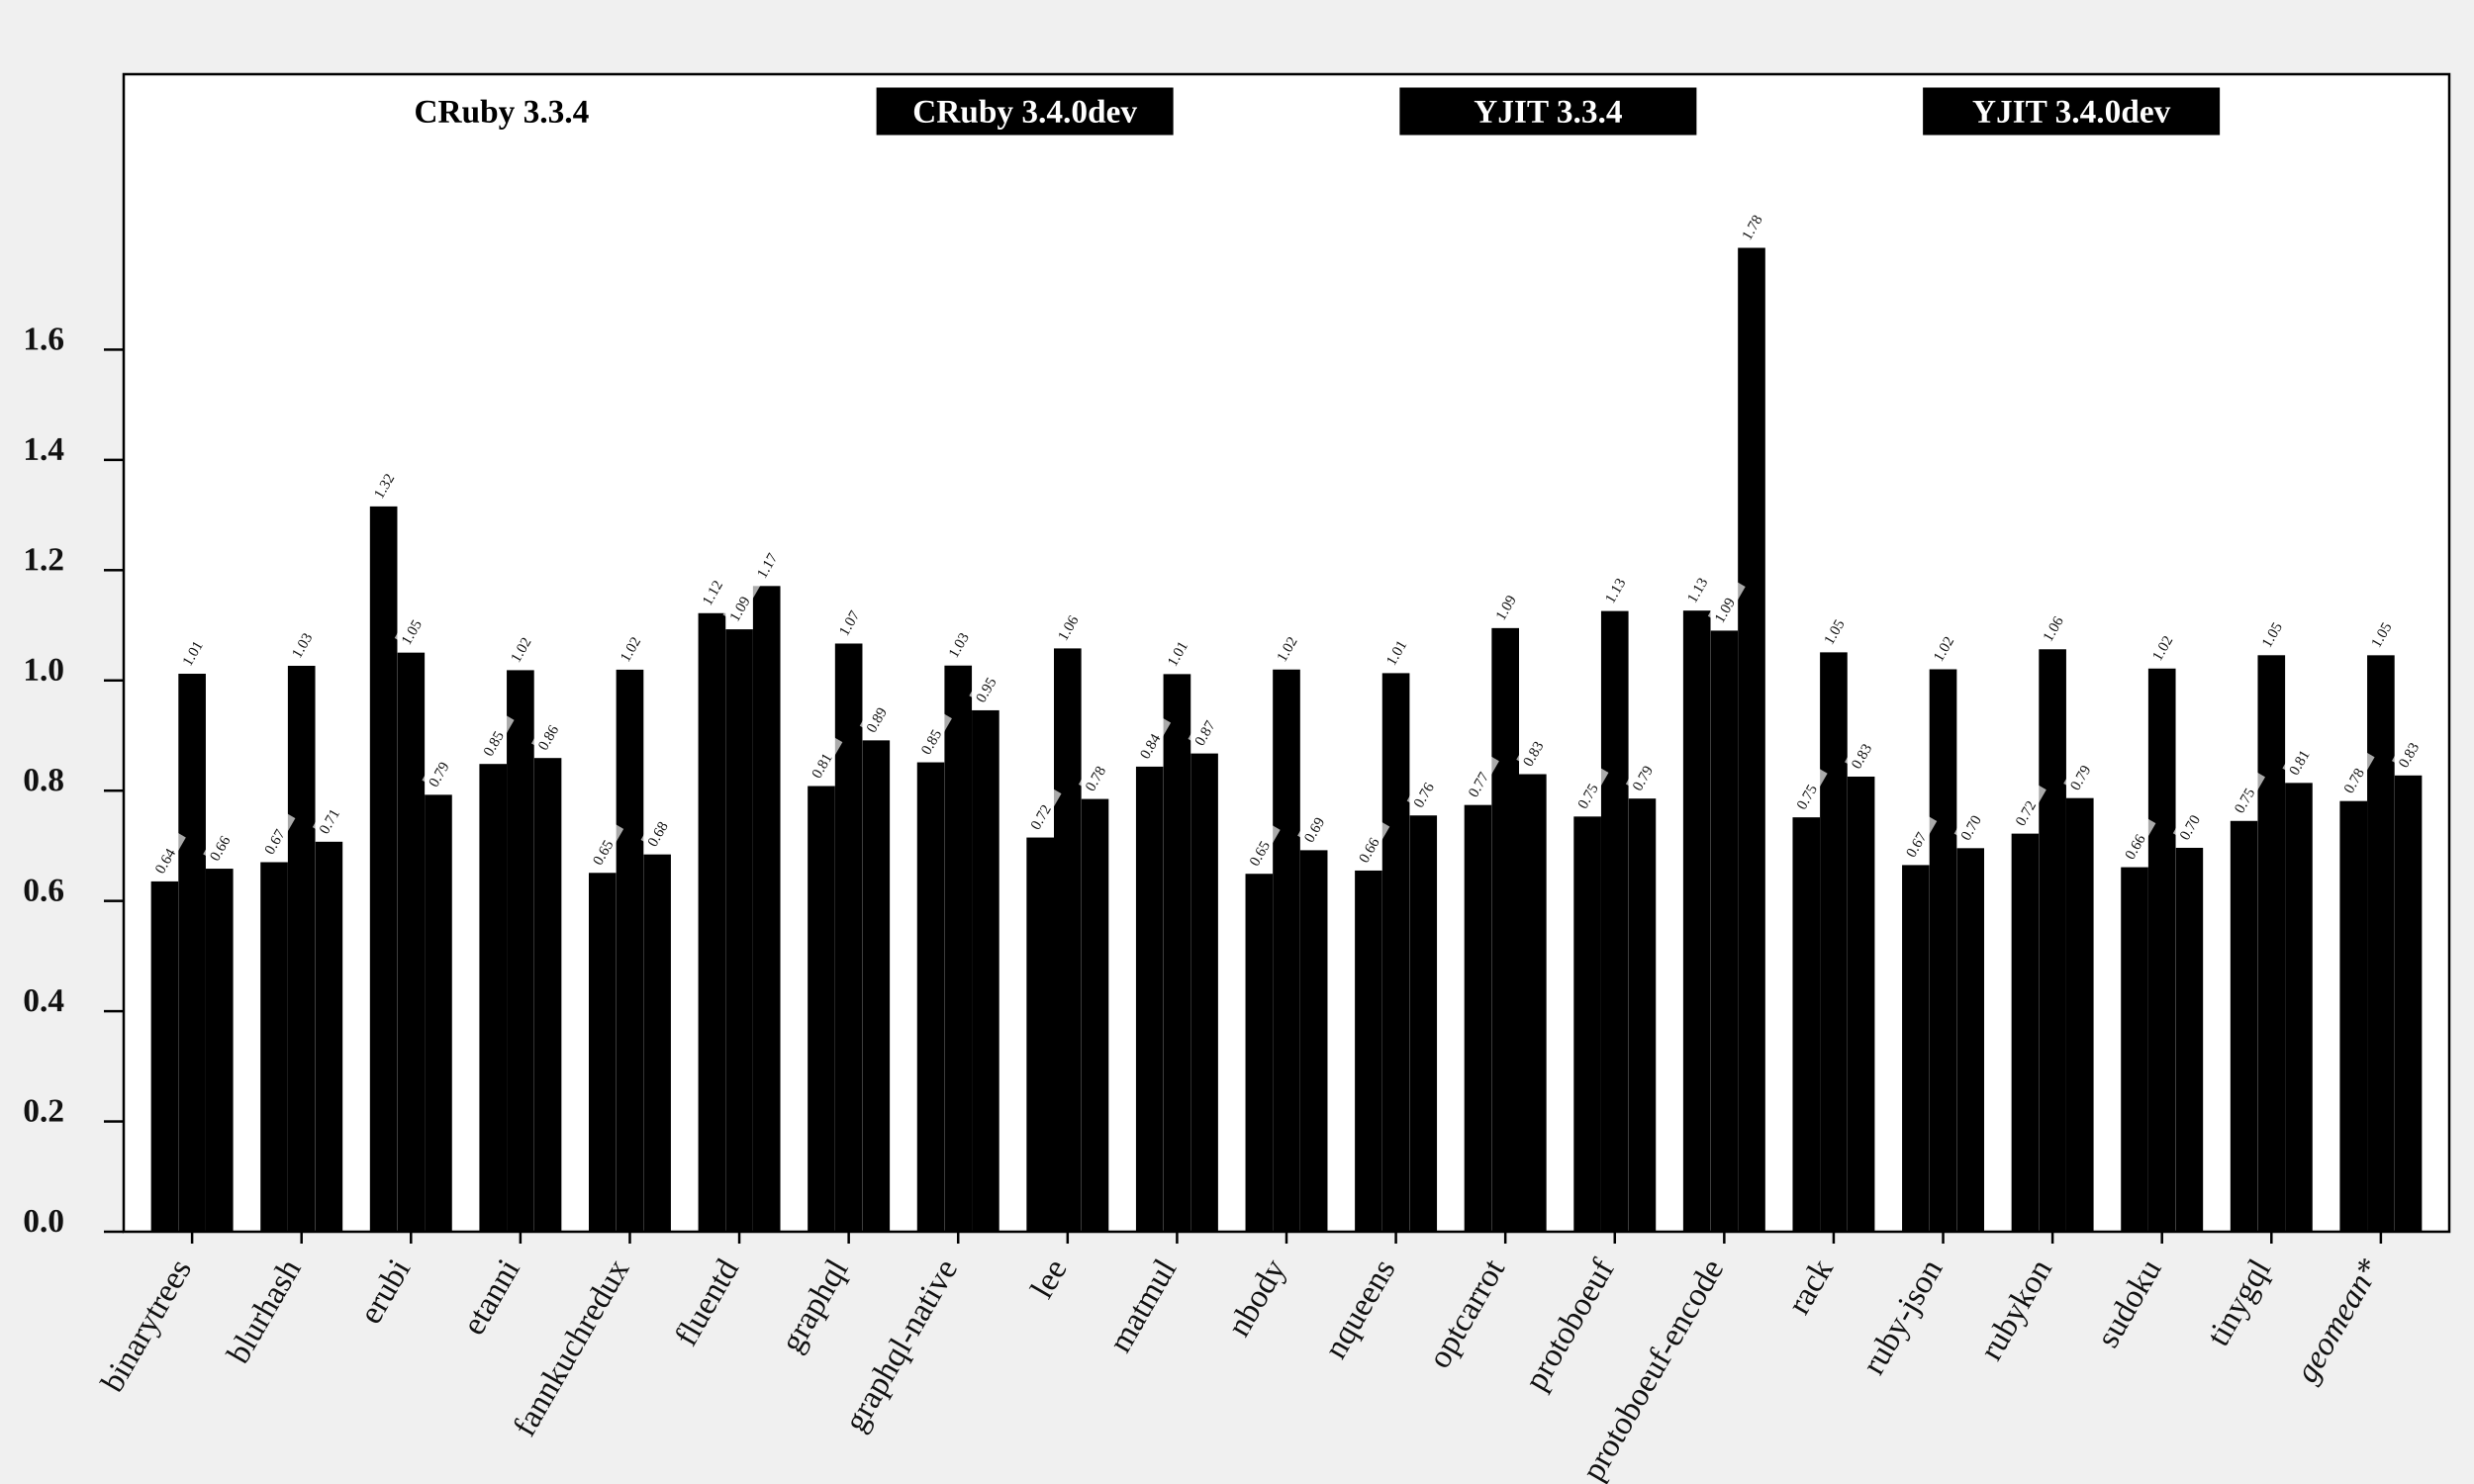
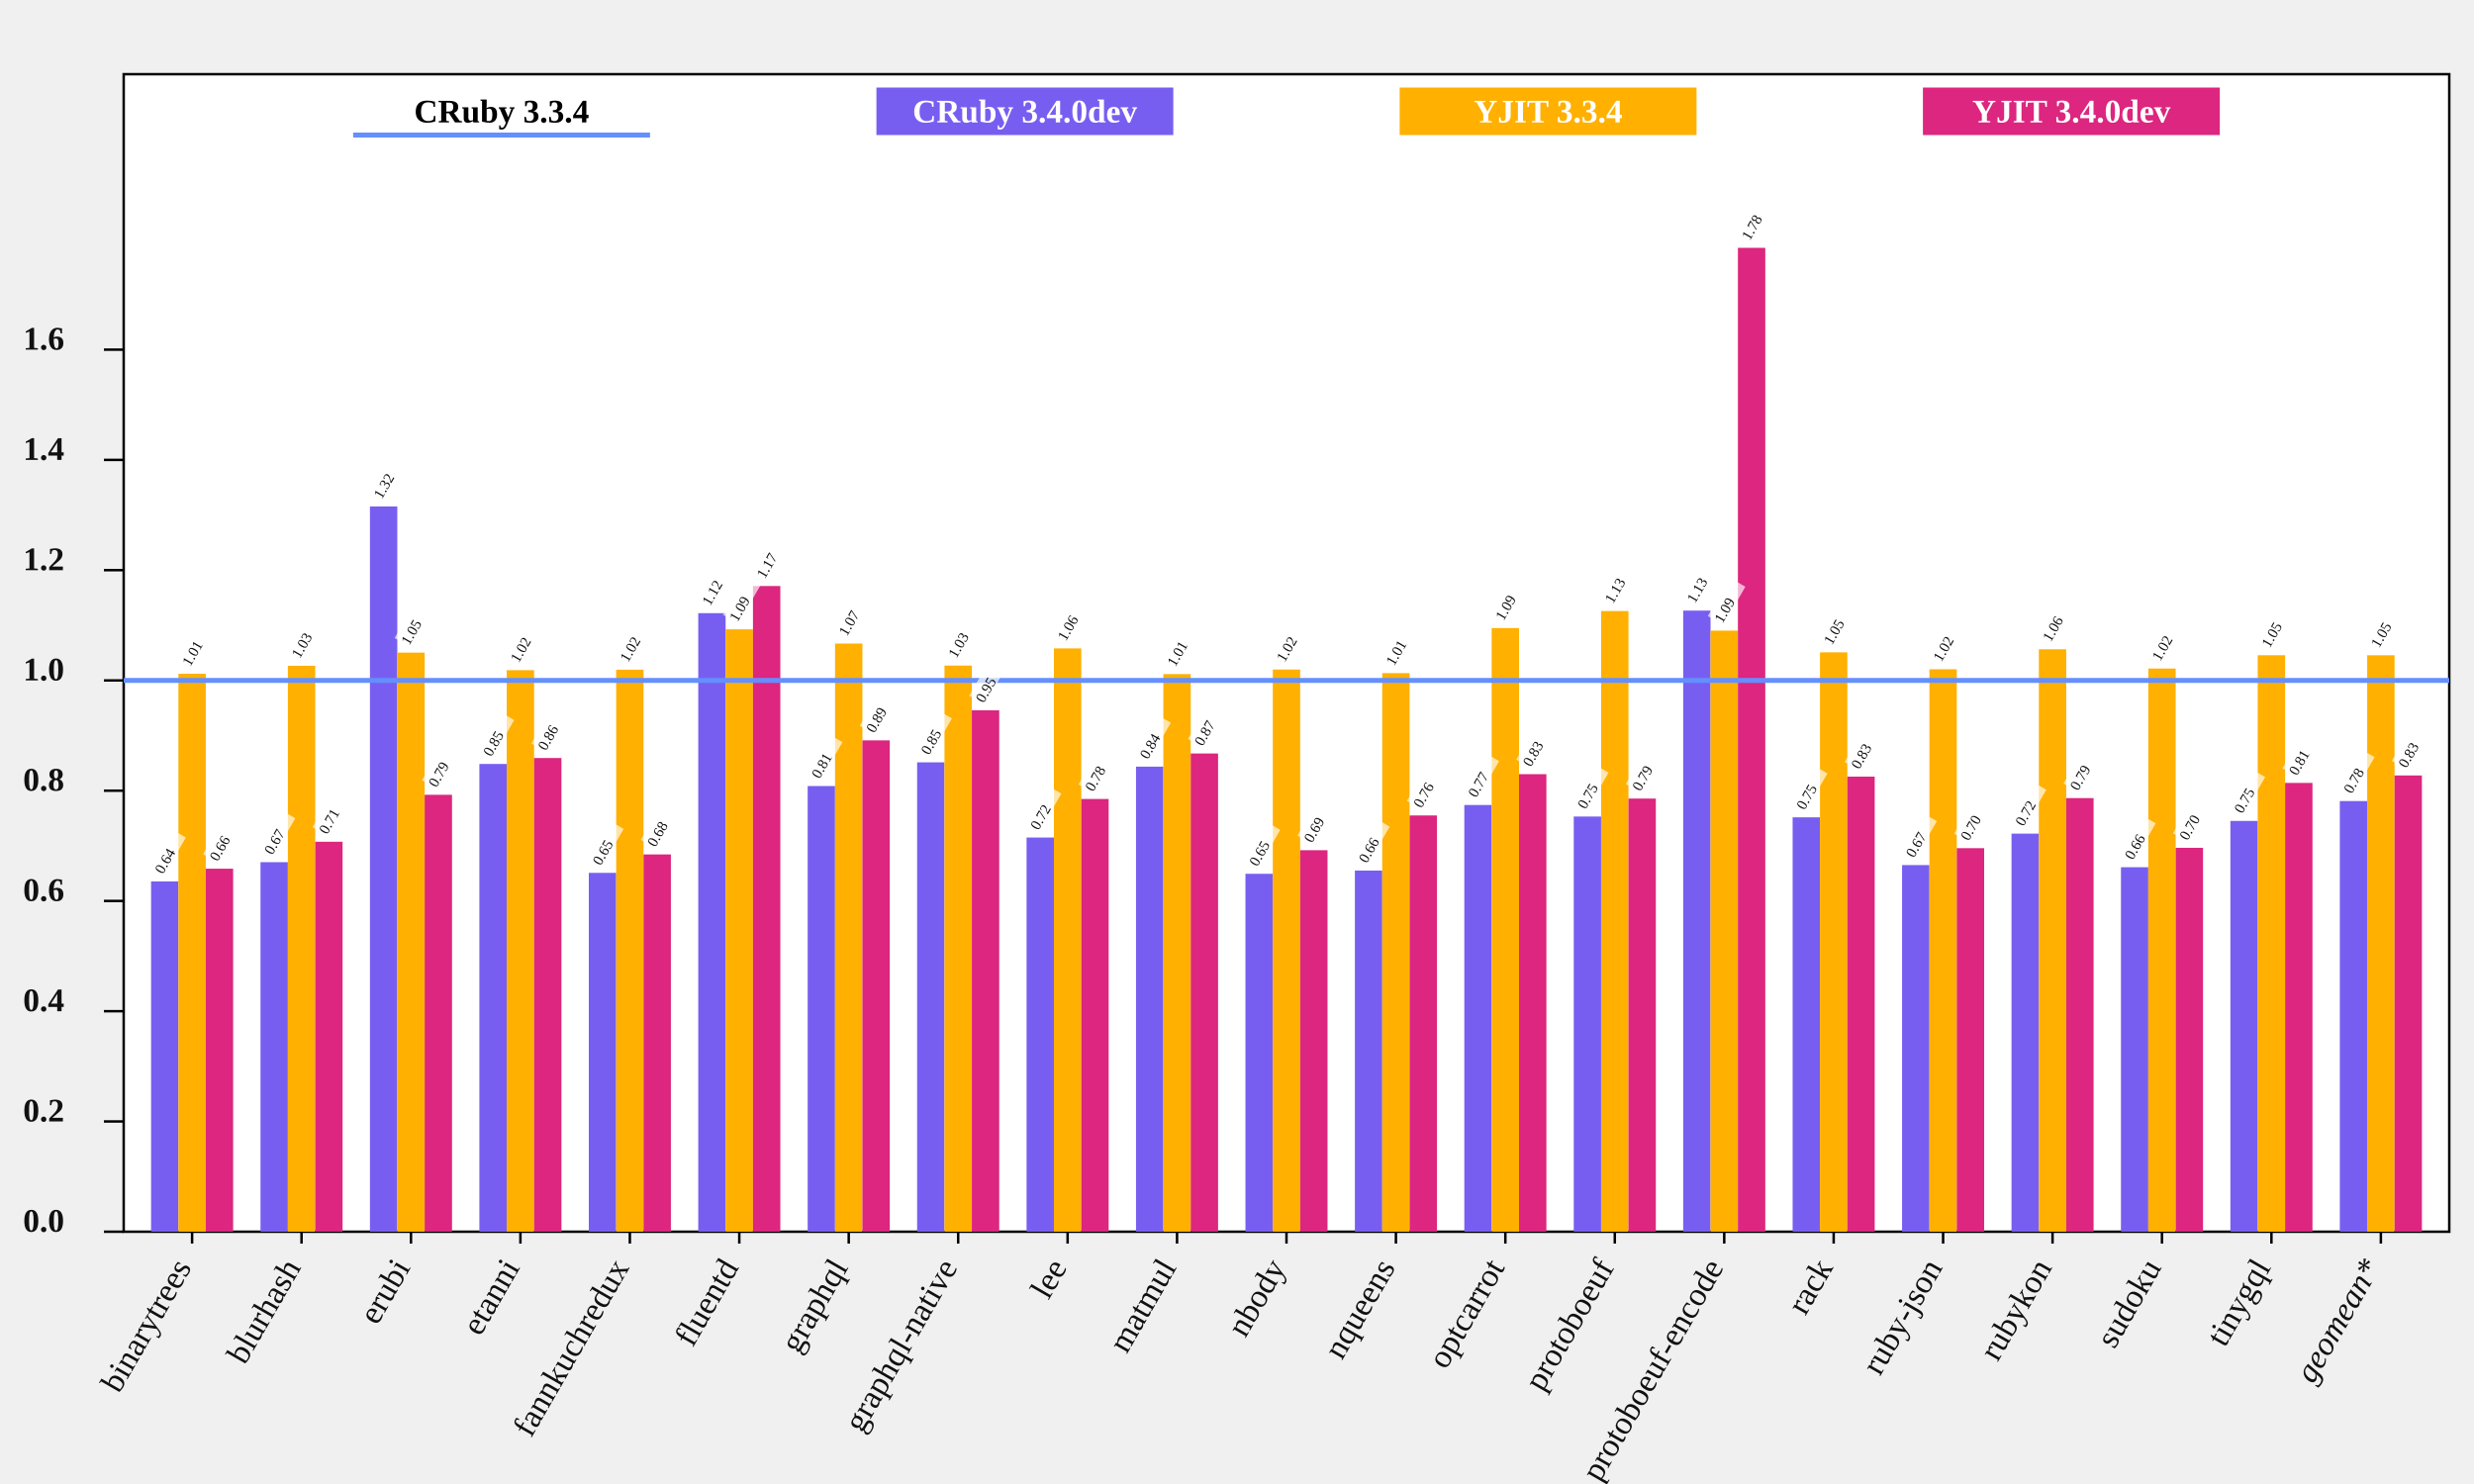
<svg xmlns="http://www.w3.org/2000/svg" viewBox="0 0 1000 600" width="100%" height="100%">
  <rect x="50.0" y="30.0" width="940.0" height="468" stroke="#000" fill="#fff" />
  <line x1="42.0" y1="498" x2="50.0" y2="498" stroke="#000" />
  <text x="26" y="498" text-anchor="end" font-weight="bold" font-size="small" fill="#111">
0.0
</text>
  <line x1="42.0" y1="453.421" x2="50.0" y2="453.421" stroke="#000" />
  <text x="26" y="453.421" text-anchor="end" font-weight="bold" font-size="small" fill="#111">
0.2
</text>
  <line x1="42.0" y1="408.842" x2="50.0" y2="408.842" stroke="#000" />
  <text x="26" y="408.842" text-anchor="end" font-weight="bold" font-size="small" fill="#111">
0.4
</text>
  <line x1="42.0" y1="364.263" x2="50.0" y2="364.263" stroke="#000" />
  <text x="26" y="364.263" text-anchor="end" font-weight="bold" font-size="small" fill="#111">
0.6
</text>
  <line x1="42.0" y1="319.683" x2="50.0" y2="319.683" stroke="#000" />
  <text x="26" y="319.683" text-anchor="end" font-weight="bold" font-size="small" fill="#111">
0.8
</text>
  <line x1="42.0" y1="275.104" x2="50.0" y2="275.104" stroke="#000" />
  <text x="26" y="275.104" text-anchor="end" font-weight="bold" font-size="small" fill="#111">
1.0
</text>
  <line x1="42.0" y1="230.525" x2="50.0" y2="230.525" stroke="#000" />
  <text x="26" y="230.525" text-anchor="end" font-weight="bold" font-size="small" fill="#111">
1.2
</text>
  <line x1="42.0" y1="185.946" x2="50.0" y2="185.946" stroke="#000" />
  <text x="26" y="185.946" text-anchor="end" font-weight="bold" font-size="small" fill="#111">
1.4
</text>
  <line x1="42.0" y1="141.367" x2="50.0" y2="141.367" stroke="#000" />
  <text x="26" y="141.367" text-anchor="end" font-weight="bold" font-size="small" fill="#111">
1.6
</text>
-   <line x1="142.75" y1="54.6" x2="262.75" y2="54.6" stroke="" stroke-width="2" />
+   <line x1="142.75" y1="54.6" x2="262.75" y2="54.6" stroke="#648FFF" stroke-width="2" />
  <text x="202.75" y="49.5" font-size="small" text-anchor="middle" font-weight="bold" fill="#000">
CRuby 3.3.4
</text>
-   <rect x="354.25" y="35.4" width="120.0" height="19.2" fill="" stroke="none" />
+   <rect x="354.25" y="35.4" width="120.0" height="19.2" fill="#785EF0" stroke="none" />
  <text x="414.25" y="49.5" font-size="small" text-anchor="middle" font-weight="bold" fill="#fff" style="text-shadow: 0 0 1px #000;">
CRuby 3.4.0dev
</text>
-   <rect x="565.75" y="35.4" width="120.0" height="19.2" fill="" stroke="none" />
+   <rect x="565.75" y="35.4" width="120.0" height="19.2" fill="#FFB000" stroke="none" />
  <text x="625.75" y="49.5" font-size="small" text-anchor="middle" font-weight="bold" fill="#fff" style="text-shadow: 0 0 1px #000;">
YJIT 3.3.4
</text>
-   <rect x="777.25" y="35.4" width="120.0" height="19.2" fill="" stroke="none" />
+   <rect x="777.25" y="35.4" width="120.0" height="19.2" fill="#DC267F" stroke="none" />
  <text x="837.25" y="49.5" font-size="small" text-anchor="middle" font-weight="bold" fill="#fff" style="text-shadow: 0 0 1px #000;">
YJIT 3.4.0dev
</text>
-   <rect x="61.059" y="356.364" width="11.059" height="141.636" fill="" data-tooltip="0.64x baseline (CRuby 3.4.0dev)" />
-   <rect x="72.118" y="272.404" width="11.059" height="225.596" fill="" data-tooltip="1.01x baseline (YJIT 3.3.4)" />
-   <rect x="83.176" y="351.225" width="11.059" height="146.775" fill="" data-tooltip="0.66x baseline (YJIT 3.4.0dev)" />
+   <rect x="61.059" y="356.364" width="11.059" height="141.636" fill="#785EF0" data-tooltip="0.64x baseline (CRuby 3.4.0dev)" />
+   <rect x="72.118" y="272.404" width="11.059" height="225.596" fill="#FFB000" data-tooltip="1.01x baseline (YJIT 3.3.4)" />
+   <rect x="83.176" y="351.225" width="11.059" height="146.775" fill="#DC267F" data-tooltip="0.66x baseline (YJIT 3.4.0dev)" />
  <line x1="77.647" y1="498.0" x2="77.647" y2="502.8" stroke="#000" />
  <text x="77.647" y="512.4" fill="#111" font-size="small" text-anchor="end" transform="rotate(-60, 77.64706, 512.4)">
binarytrees
</text>
-   <rect x="105.294" y="348.591" width="11.059" height="149.409" fill="" data-tooltip="0.67x baseline (CRuby 3.4.0dev)" />
-   <rect x="116.353" y="269.197" width="11.059" height="228.803" fill="" data-tooltip="1.03x baseline (YJIT 3.3.4)" />
-   <rect x="127.412" y="340.328" width="11.059" height="157.672" fill="" data-tooltip="0.71x baseline (YJIT 3.4.0dev)" />
+   <rect x="105.294" y="348.591" width="11.059" height="149.409" fill="#785EF0" data-tooltip="0.67x baseline (CRuby 3.4.0dev)" />
+   <rect x="116.353" y="269.197" width="11.059" height="228.803" fill="#FFB000" data-tooltip="1.03x baseline (YJIT 3.3.4)" />
+   <rect x="127.412" y="340.328" width="11.059" height="157.672" fill="#DC267F" data-tooltip="0.71x baseline (YJIT 3.4.0dev)" />
  <line x1="121.882" y1="498.0" x2="121.882" y2="502.8" stroke="#000" />
  <text x="121.882" y="512.4" fill="#111" font-size="small" text-anchor="end" transform="rotate(-60, 121.8824, 512.4)">
blurhash
</text>
-   <rect x="149.529" y="204.754" width="11.059" height="293.246" fill="" data-tooltip="1.32x baseline (CRuby 3.4.0dev)" />
-   <rect x="160.588" y="263.862" width="11.059" height="234.138" fill="" data-tooltip="1.05x baseline (YJIT 3.3.4)" />
-   <rect x="171.647" y="321.341" width="11.059" height="176.659" fill="" data-tooltip="0.79x baseline (YJIT 3.4.0dev)" />
+   <rect x="149.529" y="204.754" width="11.059" height="293.246" fill="#785EF0" data-tooltip="1.32x baseline (CRuby 3.4.0dev)" />
+   <rect x="160.588" y="263.862" width="11.059" height="234.138" fill="#FFB000" data-tooltip="1.05x baseline (YJIT 3.3.4)" />
+   <rect x="171.647" y="321.341" width="11.059" height="176.659" fill="#DC267F" data-tooltip="0.79x baseline (YJIT 3.4.0dev)" />
  <line x1="166.118" y1="498.0" x2="166.118" y2="502.8" stroke="#000" />
  <text x="166.118" y="512.4" fill="#111" font-size="small" text-anchor="end" transform="rotate(-60, 166.1176, 512.4)">
erubi
</text>
-   <rect x="193.765" y="308.881" width="11.059" height="189.119" fill="" data-tooltip="0.85x baseline (CRuby 3.4.0dev)" />
-   <rect x="204.824" y="270.961" width="11.059" height="227.039" fill="" data-tooltip="1.02x baseline (YJIT 3.3.4)" />
-   <rect x="215.882" y="306.476" width="11.059" height="191.524" fill="" data-tooltip="0.86x baseline (YJIT 3.4.0dev)" />
+   <rect x="193.765" y="308.881" width="11.059" height="189.119" fill="#785EF0" data-tooltip="0.85x baseline (CRuby 3.4.0dev)" />
+   <rect x="204.824" y="270.961" width="11.059" height="227.039" fill="#FFB000" data-tooltip="1.02x baseline (YJIT 3.3.4)" />
+   <rect x="215.882" y="306.476" width="11.059" height="191.524" fill="#DC267F" data-tooltip="0.86x baseline (YJIT 3.4.0dev)" />
  <line x1="210.353" y1="498.0" x2="210.353" y2="502.8" stroke="#000" />
  <text x="210.353" y="512.4" fill="#111" font-size="small" text-anchor="end" transform="rotate(-60, 210.3529, 512.4)">
etanni
</text>
-   <rect x="238" y="352.907" width="11.059" height="145.093" fill="" data-tooltip="0.65x baseline (CRuby 3.4.0dev)" />
-   <rect x="249.059" y="270.763" width="11.059" height="227.237" fill="" data-tooltip="1.02x baseline (YJIT 3.3.4)" />
-   <rect x="260.118" y="345.459" width="11.059" height="152.541" fill="" data-tooltip="0.68x baseline (YJIT 3.4.0dev)" />
+   <rect x="238" y="352.907" width="11.059" height="145.093" fill="#785EF0" data-tooltip="0.65x baseline (CRuby 3.4.0dev)" />
+   <rect x="249.059" y="270.763" width="11.059" height="227.237" fill="#FFB000" data-tooltip="1.02x baseline (YJIT 3.3.4)" />
+   <rect x="260.118" y="345.459" width="11.059" height="152.541" fill="#DC267F" data-tooltip="0.68x baseline (YJIT 3.4.0dev)" />
  <line x1="254.588" y1="498.0" x2="254.588" y2="502.8" stroke="#000" />
  <text x="254.588" y="512.4" fill="#111" font-size="small" text-anchor="end" transform="rotate(-60, 254.5882, 512.4)">
fannkuchredux
</text>
-   <rect x="282.235" y="247.908" width="11.059" height="250.092" fill="" data-tooltip="1.12x baseline (CRuby 3.4.0dev)" />
-   <rect x="293.294" y="254.441" width="11.059" height="243.559" fill="" data-tooltip="1.09x baseline (YJIT 3.3.4)" />
-   <rect x="304.353" y="236.934" width="11.059" height="261.066" fill="" data-tooltip="1.17x baseline (YJIT 3.4.0dev)" />
+   <rect x="282.235" y="247.908" width="11.059" height="250.092" fill="#785EF0" data-tooltip="1.12x baseline (CRuby 3.4.0dev)" />
+   <rect x="293.294" y="254.441" width="11.059" height="243.559" fill="#FFB000" data-tooltip="1.09x baseline (YJIT 3.3.4)" />
+   <rect x="304.353" y="236.934" width="11.059" height="261.066" fill="#DC267F" data-tooltip="1.17x baseline (YJIT 3.4.0dev)" />
  <line x1="298.824" y1="498.0" x2="298.824" y2="502.8" stroke="#000" />
  <text x="298.824" y="512.4" fill="#111" font-size="small" text-anchor="end" transform="rotate(-60, 298.8235, 512.4)">
fluentd
</text>
-   <rect x="326.471" y="317.809" width="11.059" height="180.191" fill="" data-tooltip="0.81x baseline (CRuby 3.4.0dev)" />
-   <rect x="337.529" y="260.194" width="11.059" height="237.806" fill="" data-tooltip="1.07x baseline (YJIT 3.3.4)" />
-   <rect x="348.588" y="299.34" width="11.059" height="198.66" fill="" data-tooltip="0.89x baseline (YJIT 3.4.0dev)" />
+   <rect x="326.471" y="317.809" width="11.059" height="180.191" fill="#785EF0" data-tooltip="0.81x baseline (CRuby 3.4.0dev)" />
+   <rect x="337.529" y="260.194" width="11.059" height="237.806" fill="#FFB000" data-tooltip="1.07x baseline (YJIT 3.3.4)" />
+   <rect x="348.588" y="299.34" width="11.059" height="198.66" fill="#DC267F" data-tooltip="0.89x baseline (YJIT 3.4.0dev)" />
  <line x1="343.059" y1="498.0" x2="343.059" y2="502.8" stroke="#000" />
  <text x="343.059" y="512.4" fill="#111" font-size="small" text-anchor="end" transform="rotate(-60, 343.0588, 512.4)">
graphql
</text>
-   <rect x="370.706" y="308.218" width="11.059" height="189.782" fill="" data-tooltip="0.85x baseline (CRuby 3.4.0dev)" />
-   <rect x="381.765" y="269.099" width="11.059" height="228.901" fill="" data-tooltip="1.03x baseline (YJIT 3.3.4)" />
-   <rect x="392.824" y="287.179" width="11.059" height="210.821" fill="" data-tooltip="0.95x baseline (YJIT 3.4.0dev)" />
+   <rect x="370.706" y="308.218" width="11.059" height="189.782" fill="#785EF0" data-tooltip="0.85x baseline (CRuby 3.4.0dev)" />
+   <rect x="381.765" y="269.099" width="11.059" height="228.901" fill="#FFB000" data-tooltip="1.03x baseline (YJIT 3.3.4)" />
+   <rect x="392.824" y="287.179" width="11.059" height="210.821" fill="#DC267F" data-tooltip="0.95x baseline (YJIT 3.4.0dev)" />
  <line x1="387.294" y1="498.0" x2="387.294" y2="502.8" stroke="#000" />
  <text x="387.294" y="512.4" fill="#111" font-size="small" text-anchor="end" transform="rotate(-60, 387.2941, 512.4)">
graphql-native
</text>
-   <rect x="414.941" y="338.623" width="11.059" height="159.377" fill="" data-tooltip="0.72x baseline (CRuby 3.4.0dev)" />
-   <rect x="426" y="262.159" width="11.059" height="235.841" fill="" data-tooltip="1.06x baseline (YJIT 3.3.4)" />
-   <rect x="437.059" y="323.033" width="11.059" height="174.967" fill="" data-tooltip="0.78x baseline (YJIT 3.4.0dev)" />
+   <rect x="414.941" y="338.623" width="11.059" height="159.377" fill="#785EF0" data-tooltip="0.72x baseline (CRuby 3.4.0dev)" />
+   <rect x="426" y="262.159" width="11.059" height="235.841" fill="#FFB000" data-tooltip="1.06x baseline (YJIT 3.3.4)" />
+   <rect x="437.059" y="323.033" width="11.059" height="174.967" fill="#DC267F" data-tooltip="0.78x baseline (YJIT 3.4.0dev)" />
  <line x1="431.529" y1="498.0" x2="431.529" y2="502.8" stroke="#000" />
  <text x="431.529" y="512.4" fill="#111" font-size="small" text-anchor="end" transform="rotate(-60, 431.5294, 512.4)">
lee
</text>
-   <rect x="459.176" y="309.963" width="11.059" height="188.037" fill="" data-tooltip="0.84x baseline (CRuby 3.4.0dev)" />
-   <rect x="470.235" y="272.545" width="11.059" height="225.455" fill="" data-tooltip="1.01x baseline (YJIT 3.3.4)" />
-   <rect x="481.294" y="304.642" width="11.059" height="193.358" fill="" data-tooltip="0.87x baseline (YJIT 3.4.0dev)" />
+   <rect x="459.176" y="309.963" width="11.059" height="188.037" fill="#785EF0" data-tooltip="0.84x baseline (CRuby 3.4.0dev)" />
+   <rect x="470.235" y="272.545" width="11.059" height="225.455" fill="#FFB000" data-tooltip="1.01x baseline (YJIT 3.3.4)" />
+   <rect x="481.294" y="304.642" width="11.059" height="193.358" fill="#DC267F" data-tooltip="0.87x baseline (YJIT 3.4.0dev)" />
  <line x1="475.765" y1="498.0" x2="475.765" y2="502.8" stroke="#000" />
  <text x="475.765" y="512.4" fill="#111" font-size="small" text-anchor="end" transform="rotate(-60, 475.7647, 512.4)">
matmul
</text>
-   <rect x="503.412" y="353.287" width="11.059" height="144.713" fill="" data-tooltip="0.65x baseline (CRuby 3.4.0dev)" />
-   <rect x="514.471" y="270.697" width="11.059" height="227.303" fill="" data-tooltip="1.02x baseline (YJIT 3.3.4)" />
-   <rect x="525.529" y="343.753" width="11.059" height="154.247" fill="" data-tooltip="0.69x baseline (YJIT 3.4.0dev)" />
+   <rect x="503.412" y="353.287" width="11.059" height="144.713" fill="#785EF0" data-tooltip="0.65x baseline (CRuby 3.4.0dev)" />
+   <rect x="514.471" y="270.697" width="11.059" height="227.303" fill="#FFB000" data-tooltip="1.02x baseline (YJIT 3.3.4)" />
+   <rect x="525.529" y="343.753" width="11.059" height="154.247" fill="#DC267F" data-tooltip="0.69x baseline (YJIT 3.4.0dev)" />
  <line x1="520" y1="498.0" x2="520" y2="502.8" stroke="#000" />
  <text x="520" y="512.4" fill="#111" font-size="small" text-anchor="end" transform="rotate(-60, 520, 512.4)">
nbody
</text>
-   <rect x="547.647" y="351.975" width="11.059" height="146.025" fill="" data-tooltip="0.66x baseline (CRuby 3.4.0dev)" />
-   <rect x="558.706" y="272.159" width="11.059" height="225.841" fill="" data-tooltip="1.01x baseline (YJIT 3.3.4)" />
-   <rect x="569.765" y="329.698" width="11.059" height="168.302" fill="" data-tooltip="0.76x baseline (YJIT 3.4.0dev)" />
+   <rect x="547.647" y="351.975" width="11.059" height="146.025" fill="#785EF0" data-tooltip="0.66x baseline (CRuby 3.4.0dev)" />
+   <rect x="558.706" y="272.159" width="11.059" height="225.841" fill="#FFB000" data-tooltip="1.01x baseline (YJIT 3.3.4)" />
+   <rect x="569.765" y="329.698" width="11.059" height="168.302" fill="#DC267F" data-tooltip="0.76x baseline (YJIT 3.4.0dev)" />
  <line x1="564.235" y1="498.0" x2="564.235" y2="502.8" stroke="#000" />
  <text x="564.235" y="512.4" fill="#111" font-size="small" text-anchor="end" transform="rotate(-60, 564.2353, 512.4)">
nqueens
</text>
-   <rect x="591.882" y="325.467" width="11.059" height="172.533" fill="" data-tooltip="0.77x baseline (CRuby 3.4.0dev)" />
-   <rect x="602.941" y="253.942" width="11.059" height="244.058" fill="" data-tooltip="1.09x baseline (YJIT 3.3.4)" />
-   <rect x="614" y="313.007" width="11.059" height="184.993" fill="" data-tooltip="0.83x baseline (YJIT 3.4.0dev)" />
+   <rect x="591.882" y="325.467" width="11.059" height="172.533" fill="#785EF0" data-tooltip="0.77x baseline (CRuby 3.4.0dev)" />
+   <rect x="602.941" y="253.942" width="11.059" height="244.058" fill="#FFB000" data-tooltip="1.09x baseline (YJIT 3.3.4)" />
+   <rect x="614" y="313.007" width="11.059" height="184.993" fill="#DC267F" data-tooltip="0.83x baseline (YJIT 3.4.0dev)" />
  <line x1="608.471" y1="498.0" x2="608.471" y2="502.8" stroke="#000" />
  <text x="608.471" y="512.4" fill="#111" font-size="small" text-anchor="end" transform="rotate(-60, 608.4706, 512.4)">
optcarrot
</text>
-   <rect x="636.118" y="330.136" width="11.059" height="167.864" fill="" data-tooltip="0.75x baseline (CRuby 3.4.0dev)" />
-   <rect x="647.176" y="247.047" width="11.059" height="250.953" fill="" data-tooltip="1.13x baseline (YJIT 3.3.4)" />
-   <rect x="658.235" y="322.869" width="11.059" height="175.131" fill="" data-tooltip="0.79x baseline (YJIT 3.4.0dev)" />
+   <rect x="636.118" y="330.136" width="11.059" height="167.864" fill="#785EF0" data-tooltip="0.75x baseline (CRuby 3.4.0dev)" />
+   <rect x="647.176" y="247.047" width="11.059" height="250.953" fill="#FFB000" data-tooltip="1.13x baseline (YJIT 3.3.4)" />
+   <rect x="658.235" y="322.869" width="11.059" height="175.131" fill="#DC267F" data-tooltip="0.79x baseline (YJIT 3.4.0dev)" />
  <line x1="652.706" y1="498.0" x2="652.706" y2="502.8" stroke="#000" />
  <text x="652.706" y="512.4" fill="#111" font-size="small" text-anchor="end" transform="rotate(-60, 652.7059, 512.4)">
protoboeuf
</text>
-   <rect x="680.353" y="246.87" width="11.059" height="251.13" fill="" data-tooltip="1.13x baseline (CRuby 3.4.0dev)" />
-   <rect x="691.412" y="254.972" width="11.059" height="243.028" fill="" data-tooltip="1.09x baseline (YJIT 3.3.4)" />
-   <rect x="702.471" y="100.2" width="11.059" height="397.8" fill="" data-tooltip="1.78x baseline (YJIT 3.4.0dev)" />
+   <rect x="680.353" y="246.87" width="11.059" height="251.13" fill="#785EF0" data-tooltip="1.13x baseline (CRuby 3.4.0dev)" />
+   <rect x="691.412" y="254.972" width="11.059" height="243.028" fill="#FFB000" data-tooltip="1.09x baseline (YJIT 3.3.4)" />
+   <rect x="702.471" y="100.2" width="11.059" height="397.8" fill="#DC267F" data-tooltip="1.78x baseline (YJIT 3.4.0dev)" />
  <line x1="696.941" y1="498.0" x2="696.941" y2="502.8" stroke="#000" />
  <text x="696.941" y="512.4" fill="#111" font-size="small" text-anchor="end" transform="rotate(-60, 696.9412, 512.4)">
protoboeuf-encode
</text>
-   <rect x="724.588" y="330.459" width="11.059" height="167.541" fill="" data-tooltip="0.75x baseline (CRuby 3.4.0dev)" />
-   <rect x="735.647" y="263.749" width="11.059" height="234.251" fill="" data-tooltip="1.05x baseline (YJIT 3.3.4)" />
-   <rect x="746.706" y="313.997" width="11.059" height="184.003" fill="" data-tooltip="0.83x baseline (YJIT 3.4.0dev)" />
+   <rect x="724.588" y="330.459" width="11.059" height="167.541" fill="#785EF0" data-tooltip="0.75x baseline (CRuby 3.4.0dev)" />
+   <rect x="735.647" y="263.749" width="11.059" height="234.251" fill="#FFB000" data-tooltip="1.05x baseline (YJIT 3.3.4)" />
+   <rect x="746.706" y="313.997" width="11.059" height="184.003" fill="#DC267F" data-tooltip="0.83x baseline (YJIT 3.4.0dev)" />
  <line x1="741.176" y1="498.0" x2="741.176" y2="502.8" stroke="#000" />
  <text x="741.176" y="512.4" fill="#111" font-size="small" text-anchor="end" transform="rotate(-60, 741.1765, 512.4)">
rack
</text>
-   <rect x="768.824" y="349.762" width="11.059" height="148.238" fill="" data-tooltip="0.67x baseline (CRuby 3.4.0dev)" />
-   <rect x="779.882" y="270.591" width="11.059" height="227.409" fill="" data-tooltip="1.02x baseline (YJIT 3.3.4)" />
-   <rect x="790.941" y="342.93" width="11.059" height="155.07" fill="" data-tooltip="0.70x baseline (YJIT 3.4.0dev)" />
+   <rect x="768.824" y="349.762" width="11.059" height="148.238" fill="#785EF0" data-tooltip="0.67x baseline (CRuby 3.4.0dev)" />
+   <rect x="779.882" y="270.591" width="11.059" height="227.409" fill="#FFB000" data-tooltip="1.02x baseline (YJIT 3.3.4)" />
+   <rect x="790.941" y="342.93" width="11.059" height="155.07" fill="#DC267F" data-tooltip="0.70x baseline (YJIT 3.4.0dev)" />
  <line x1="785.412" y1="498.0" x2="785.412" y2="502.8" stroke="#000" />
  <text x="785.412" y="512.4" fill="#111" font-size="small" text-anchor="end" transform="rotate(-60, 785.4118, 512.4)">
ruby-json
</text>
-   <rect x="813.059" y="337.045" width="11.059" height="160.955" fill="" data-tooltip="0.72x baseline (CRuby 3.4.0dev)" />
-   <rect x="824.118" y="262.514" width="11.059" height="235.486" fill="" data-tooltip="1.06x baseline (YJIT 3.3.4)" />
-   <rect x="835.176" y="322.676" width="11.059" height="175.324" fill="" data-tooltip="0.79x baseline (YJIT 3.4.0dev)" />
+   <rect x="813.059" y="337.045" width="11.059" height="160.955" fill="#785EF0" data-tooltip="0.72x baseline (CRuby 3.4.0dev)" />
+   <rect x="824.118" y="262.514" width="11.059" height="235.486" fill="#FFB000" data-tooltip="1.06x baseline (YJIT 3.3.4)" />
+   <rect x="835.176" y="322.676" width="11.059" height="175.324" fill="#DC267F" data-tooltip="0.79x baseline (YJIT 3.4.0dev)" />
  <line x1="829.647" y1="498.0" x2="829.647" y2="502.8" stroke="#000" />
  <text x="829.647" y="512.4" fill="#111" font-size="small" text-anchor="end" transform="rotate(-60, 829.6471, 512.4)">
rubykon
</text>
-   <rect x="857.294" y="350.625" width="11.059" height="147.375" fill="" data-tooltip="0.66x baseline (CRuby 3.4.0dev)" />
-   <rect x="868.353" y="270.3" width="11.059" height="227.7" fill="" data-tooltip="1.02x baseline (YJIT 3.3.4)" />
-   <rect x="879.412" y="342.786" width="11.059" height="155.214" fill="" data-tooltip="0.70x baseline (YJIT 3.4.0dev)" />
+   <rect x="857.294" y="350.625" width="11.059" height="147.375" fill="#785EF0" data-tooltip="0.66x baseline (CRuby 3.4.0dev)" />
+   <rect x="868.353" y="270.3" width="11.059" height="227.7" fill="#FFB000" data-tooltip="1.02x baseline (YJIT 3.3.4)" />
+   <rect x="879.412" y="342.786" width="11.059" height="155.214" fill="#DC267F" data-tooltip="0.70x baseline (YJIT 3.4.0dev)" />
  <line x1="873.882" y1="498.0" x2="873.882" y2="502.8" stroke="#000" />
  <text x="873.882" y="512.4" fill="#111" font-size="small" text-anchor="end" transform="rotate(-60, 873.8824, 512.4)">
sudoku
</text>
-   <rect x="901.529" y="331.912" width="11.059" height="166.088" fill="" data-tooltip="0.75x baseline (CRuby 3.4.0dev)" />
-   <rect x="912.588" y="264.919" width="11.059" height="233.081" fill="" data-tooltip="1.05x baseline (YJIT 3.3.4)" />
-   <rect x="923.647" y="316.539" width="11.059" height="181.461" fill="" data-tooltip="0.81x baseline (YJIT 3.4.0dev)" />
+   <rect x="901.529" y="331.912" width="11.059" height="166.088" fill="#785EF0" data-tooltip="0.75x baseline (CRuby 3.4.0dev)" />
+   <rect x="912.588" y="264.919" width="11.059" height="233.081" fill="#FFB000" data-tooltip="1.05x baseline (YJIT 3.3.4)" />
+   <rect x="923.647" y="316.539" width="11.059" height="181.461" fill="#DC267F" data-tooltip="0.81x baseline (YJIT 3.4.0dev)" />
  <line x1="918.118" y1="498.0" x2="918.118" y2="502.8" stroke="#000" />
  <text x="918.118" y="512.4" fill="#111" font-size="small" text-anchor="end" transform="rotate(-60, 918.1176, 512.4)">
tinygql
</text>
-   <rect x="945.765" y="323.877" width="11.059" height="174.123" fill="" data-tooltip="0.78x baseline (CRuby 3.4.0dev)" />
-   <rect x="956.824" y="264.937" width="11.059" height="233.063" fill="" data-tooltip="1.05x baseline (YJIT 3.3.4)" />
-   <rect x="967.882" y="313.527" width="11.059" height="184.473" fill="" data-tooltip="0.83x baseline (YJIT 3.4.0dev)" />
+   <rect x="945.765" y="323.877" width="11.059" height="174.123" fill="#785EF0" data-tooltip="0.78x baseline (CRuby 3.4.0dev)" />
+   <rect x="956.824" y="264.937" width="11.059" height="233.063" fill="#FFB000" data-tooltip="1.05x baseline (YJIT 3.3.4)" />
+   <rect x="967.882" y="313.527" width="11.059" height="184.473" fill="#DC267F" data-tooltip="0.83x baseline (YJIT 3.4.0dev)" />
  <line x1="962.353" y1="498.0" x2="962.353" y2="502.8" stroke="#000" />
  <text x="962.353" y="512.4" fill="#111" font-size="small" text-anchor="end" transform="rotate(-60, 962.3529, 512.4)" font-style="italic">
geomean*
</text>
-   <line x1="50.0" y1="275.104" x2="990.0" y2="275.104" stroke="" stroke-width="2" />
+   <line x1="50.0" y1="275.104" x2="990.0" y2="275.104" stroke="#648FFF" stroke-width="2" />
  <rect x="62.884" y="342.204" width="17.85" height="7.2" transform="rotate(-60, 68.58824, 348.8643)" fill="#fffa" />
  <text x="63.059" y="348.864" fill="#111" font-size="0.5em" text-anchor="start" textLength="17.5" transform="rotate(-60, 68.58824, 348.8643)" style="text-shadow: 0 0 1px #fff;">
0.64
</text>
  <rect x="73.943" y="258.244" width="17.85" height="7.2" transform="rotate(-60, 79.64706, 264.9043)" fill="#fffa" />
  <text x="74.118" y="264.904" fill="#111" font-size="0.5em" text-anchor="start" textLength="17.5" transform="rotate(-60, 79.64706, 264.9043)" style="text-shadow: 0 0 1px #fff;">
1.01
</text>
  <rect x="85.001" y="337.065" width="17.85" height="7.2" transform="rotate(-60, 90.70588, 343.7246)" fill="#fffa" />
  <text x="85.176" y="343.725" fill="#111" font-size="0.5em" text-anchor="start" textLength="17.5" transform="rotate(-60, 90.70588, 343.7246)" style="text-shadow: 0 0 1px #fff;">
0.66
</text>
  <rect x="107.119" y="334.431" width="17.85" height="7.2" transform="rotate(-60, 112.8235, 341.0912)" fill="#fffa" />
  <text x="107.294" y="341.091" fill="#111" font-size="0.5em" text-anchor="start" textLength="17.5" transform="rotate(-60, 112.8235, 341.0912)" style="text-shadow: 0 0 1px #fff;">
0.67
</text>
  <rect x="118.178" y="255.037" width="17.85" height="7.2" transform="rotate(-60, 123.8824, 261.6966)" fill="#fffa" />
  <text x="118.353" y="261.697" fill="#111" font-size="0.5em" text-anchor="start" textLength="17.5" transform="rotate(-60, 123.8824, 261.6966)" style="text-shadow: 0 0 1px #fff;">
1.03
</text>
  <rect x="129.237" y="326.168" width="17.85" height="7.2" transform="rotate(-60, 134.9412, 332.8284)" fill="#fffa" />
  <text x="129.412" y="332.828" fill="#111" font-size="0.5em" text-anchor="start" textLength="17.5" transform="rotate(-60, 134.9412, 332.8284)" style="text-shadow: 0 0 1px #fff;">
0.71
</text>
  <rect x="151.354" y="190.594" width="17.85" height="7.2" transform="rotate(-60, 157.0588, 197.2543)" fill="#fffa" />
  <text x="151.529" y="197.254" fill="#111" font-size="0.5em" text-anchor="start" textLength="17.5" transform="rotate(-60, 157.0588, 197.2543)" style="text-shadow: 0 0 1px #fff;">
1.32
</text>
  <rect x="162.413" y="249.702" width="17.85" height="7.2" transform="rotate(-60, 168.1176, 256.3616)" fill="#fffa" />
  <text x="162.588" y="256.362" fill="#111" font-size="0.5em" text-anchor="start" textLength="17.5" transform="rotate(-60, 168.1176, 256.3616)" style="text-shadow: 0 0 1px #fff;">
1.05
</text>
  <rect x="173.472" y="307.181" width="17.85" height="7.2" transform="rotate(-60, 179.1765, 313.8412)" fill="#fffa" />
  <text x="173.647" y="313.841" fill="#111" font-size="0.5em" text-anchor="start" textLength="17.5" transform="rotate(-60, 179.1765, 313.8412)" style="text-shadow: 0 0 1px #fff;">
0.79
</text>
  <rect x="195.59" y="294.721" width="17.85" height="7.2" transform="rotate(-60, 201.2941, 301.3809)" fill="#fffa" />
  <text x="195.765" y="301.381" fill="#111" font-size="0.5em" text-anchor="start" textLength="17.5" transform="rotate(-60, 201.2941, 301.3809)" style="text-shadow: 0 0 1px #fff;">
0.85
</text>
  <rect x="206.649" y="256.801" width="17.85" height="7.2" transform="rotate(-60, 212.3529, 263.4609)" fill="#fffa" />
  <text x="206.824" y="263.461" fill="#111" font-size="0.5em" text-anchor="start" textLength="17.5" transform="rotate(-60, 212.3529, 263.4609)" style="text-shadow: 0 0 1px #fff;">
1.02
</text>
  <rect x="217.707" y="292.316" width="17.85" height="7.2" transform="rotate(-60, 223.4118, 298.9762)" fill="#fffa" />
  <text x="217.882" y="298.976" fill="#111" font-size="0.5em" text-anchor="start" textLength="17.5" transform="rotate(-60, 223.4118, 298.9762)" style="text-shadow: 0 0 1px #fff;">
0.86
</text>
  <rect x="239.825" y="338.747" width="17.85" height="7.2" transform="rotate(-60, 245.5294, 345.4071)" fill="#fffa" />
  <text x="240" y="345.407" fill="#111" font-size="0.5em" text-anchor="start" textLength="17.5" transform="rotate(-60, 245.5294, 345.4071)" style="text-shadow: 0 0 1px #fff;">
0.65
</text>
  <rect x="250.884" y="256.603" width="17.85" height="7.2" transform="rotate(-60, 256.5882, 263.263)" fill="#fffa" />
  <text x="251.059" y="263.263" fill="#111" font-size="0.5em" text-anchor="start" textLength="17.5" transform="rotate(-60, 256.5882, 263.263)" style="text-shadow: 0 0 1px #fff;">
1.02
</text>
  <rect x="261.943" y="331.299" width="17.85" height="7.2" transform="rotate(-60, 267.6471, 337.9588)" fill="#fffa" />
  <text x="262.118" y="337.959" fill="#111" font-size="0.5em" text-anchor="start" textLength="17.5" transform="rotate(-60, 267.6471, 337.9588)" style="text-shadow: 0 0 1px #fff;">
0.68
</text>
  <rect x="284.06" y="233.748" width="17.85" height="7.2" transform="rotate(-60, 289.7647, 240.4076)" fill="#fffa" />
  <text x="284.235" y="240.408" fill="#111" font-size="0.5em" text-anchor="start" textLength="17.5" transform="rotate(-60, 289.7647, 240.4076)" style="text-shadow: 0 0 1px #fff;">
1.12
</text>
  <rect x="295.119" y="240.281" width="17.85" height="7.2" transform="rotate(-60, 300.8235, 246.9409)" fill="#fffa" />
  <text x="295.294" y="246.941" fill="#111" font-size="0.5em" text-anchor="start" textLength="17.5" transform="rotate(-60, 300.8235, 246.9409)" style="text-shadow: 0 0 1px #fff;">
1.09
</text>
  <rect x="306.178" y="222.774" width="17.85" height="7.2" transform="rotate(-60, 311.8824, 229.4345)" fill="#fffa" />
  <text x="306.353" y="229.434" fill="#111" font-size="0.5em" text-anchor="start" textLength="17.5" transform="rotate(-60, 311.8824, 229.4345)" style="text-shadow: 0 0 1px #fff;">
1.17
</text>
  <rect x="328.296" y="303.649" width="17.85" height="7.2" transform="rotate(-60, 334, 310.3095)" fill="#fffa" />
  <text x="328.471" y="310.309" fill="#111" font-size="0.5em" text-anchor="start" textLength="17.5" transform="rotate(-60, 334, 310.3095)" style="text-shadow: 0 0 1px #fff;">
0.81
</text>
  <rect x="339.354" y="246.034" width="17.85" height="7.2" transform="rotate(-60, 345.0588, 252.6935)" fill="#fffa" />
  <text x="339.529" y="252.694" fill="#111" font-size="0.5em" text-anchor="start" textLength="17.5" transform="rotate(-60, 345.0588, 252.6935)" style="text-shadow: 0 0 1px #fff;">
1.07
</text>
  <rect x="350.413" y="285.18" width="17.85" height="7.2" transform="rotate(-60, 356.1176, 291.8399)" fill="#fffa" />
  <text x="350.588" y="291.84" fill="#111" font-size="0.5em" text-anchor="start" textLength="17.5" transform="rotate(-60, 356.1176, 291.8399)" style="text-shadow: 0 0 1px #fff;">
0.89
</text>
  <rect x="372.531" y="294.058" width="17.85" height="7.2" transform="rotate(-60, 378.2353, 300.718)" fill="#fffa" />
  <text x="372.706" y="300.718" fill="#111" font-size="0.5em" text-anchor="start" textLength="17.5" transform="rotate(-60, 378.2353, 300.718)" style="text-shadow: 0 0 1px #fff;">
0.85
</text>
  <rect x="383.59" y="254.939" width="17.85" height="7.2" transform="rotate(-60, 389.2941, 261.5992)" fill="#fffa" />
  <text x="383.765" y="261.599" fill="#111" font-size="0.5em" text-anchor="start" textLength="17.5" transform="rotate(-60, 389.2941, 261.5992)" style="text-shadow: 0 0 1px #fff;">
1.03
</text>
  <rect x="394.649" y="273.019" width="17.85" height="7.2" transform="rotate(-60, 400.3529, 279.6788)" fill="#fffa" />
  <text x="394.824" y="279.679" fill="#111" font-size="0.5em" text-anchor="start" textLength="17.5" transform="rotate(-60, 400.3529, 279.6788)" style="text-shadow: 0 0 1px #fff;">
0.95
</text>
  <rect x="416.766" y="324.463" width="17.85" height="7.2" transform="rotate(-60, 422.4706, 331.1233)" fill="#fffa" />
  <text x="416.941" y="331.123" fill="#111" font-size="0.5em" text-anchor="start" textLength="17.5" transform="rotate(-60, 422.4706, 331.1233)" style="text-shadow: 0 0 1px #fff;">
0.72
</text>
  <rect x="427.825" y="247.999" width="17.85" height="7.2" transform="rotate(-60, 433.5294, 254.6587)" fill="#fffa" />
  <text x="428" y="254.659" fill="#111" font-size="0.5em" text-anchor="start" textLength="17.5" transform="rotate(-60, 433.5294, 254.6587)" style="text-shadow: 0 0 1px #fff;">
1.06
</text>
  <rect x="438.884" y="308.873" width="17.85" height="7.2" transform="rotate(-60, 444.5882, 315.5332)" fill="#fffa" />
  <text x="439.059" y="315.533" fill="#111" font-size="0.5em" text-anchor="start" textLength="17.5" transform="rotate(-60, 444.5882, 315.5332)" style="text-shadow: 0 0 1px #fff;">
0.78
</text>
  <rect x="461.001" y="295.803" width="17.85" height="7.2" transform="rotate(-60, 466.7059, 302.4633)" fill="#fffa" />
  <text x="461.176" y="302.463" fill="#111" font-size="0.5em" text-anchor="start" textLength="17.5" transform="rotate(-60, 466.7059, 302.4633)" style="text-shadow: 0 0 1px #fff;">
0.84
</text>
  <rect x="472.06" y="258.385" width="17.85" height="7.2" transform="rotate(-60, 477.7647, 265.0446)" fill="#fffa" />
  <text x="472.235" y="265.045" fill="#111" font-size="0.5em" text-anchor="start" textLength="17.5" transform="rotate(-60, 477.7647, 265.0446)" style="text-shadow: 0 0 1px #fff;">
1.01
</text>
  <rect x="483.119" y="290.482" width="17.85" height="7.2" transform="rotate(-60, 488.8235, 297.1419)" fill="#fffa" />
  <text x="483.294" y="297.142" fill="#111" font-size="0.5em" text-anchor="start" textLength="17.5" transform="rotate(-60, 488.8235, 297.1419)" style="text-shadow: 0 0 1px #fff;">
0.87
</text>
  <rect x="505.237" y="339.127" width="17.85" height="7.2" transform="rotate(-60, 510.9412, 345.7873)" fill="#fffa" />
  <text x="505.412" y="345.787" fill="#111" font-size="0.5em" text-anchor="start" textLength="17.5" transform="rotate(-60, 510.9412, 345.7873)" style="text-shadow: 0 0 1px #fff;">
0.65
</text>
  <rect x="516.296" y="256.537" width="17.85" height="7.2" transform="rotate(-60, 522, 263.1972)" fill="#fffa" />
  <text x="516.471" y="263.197" fill="#111" font-size="0.5em" text-anchor="start" textLength="17.5" transform="rotate(-60, 522, 263.1972)" style="text-shadow: 0 0 1px #fff;">
1.02
</text>
  <rect x="527.354" y="329.593" width="17.85" height="7.2" transform="rotate(-60, 533.0588, 336.2528)" fill="#fffa" />
  <text x="527.529" y="336.253" fill="#111" font-size="0.5em" text-anchor="start" textLength="17.5" transform="rotate(-60, 533.0588, 336.2528)" style="text-shadow: 0 0 1px #fff;">
0.69
</text>
  <rect x="549.472" y="337.815" width="17.85" height="7.2" transform="rotate(-60, 555.1765, 344.4749)" fill="#fffa" />
  <text x="549.647" y="344.475" fill="#111" font-size="0.5em" text-anchor="start" textLength="17.5" transform="rotate(-60, 555.1765, 344.4749)" style="text-shadow: 0 0 1px #fff;">
0.66
</text>
  <rect x="560.531" y="257.999" width="17.85" height="7.2" transform="rotate(-60, 566.2353, 264.6589)" fill="#fffa" />
  <text x="560.706" y="264.659" fill="#111" font-size="0.5em" text-anchor="start" textLength="17.5" transform="rotate(-60, 566.2353, 264.6589)" style="text-shadow: 0 0 1px #fff;">
1.01
</text>
  <rect x="571.59" y="315.538" width="17.85" height="7.2" transform="rotate(-60, 577.2941, 322.1978)" fill="#fffa" />
  <text x="571.765" y="322.198" fill="#111" font-size="0.5em" text-anchor="start" textLength="17.5" transform="rotate(-60, 577.2941, 322.1978)" style="text-shadow: 0 0 1px #fff;">
0.76
</text>
  <rect x="593.707" y="311.307" width="17.85" height="7.2" transform="rotate(-60, 599.4118, 317.9667)" fill="#fffa" />
  <text x="593.882" y="317.967" fill="#111" font-size="0.5em" text-anchor="start" textLength="17.5" transform="rotate(-60, 599.4118, 317.9667)" style="text-shadow: 0 0 1px #fff;">
0.77
</text>
  <rect x="604.766" y="239.782" width="17.85" height="7.2" transform="rotate(-60, 610.4706, 246.4416)" fill="#fffa" />
  <text x="604.941" y="246.442" fill="#111" font-size="0.5em" text-anchor="start" textLength="17.5" transform="rotate(-60, 610.4706, 246.4416)" style="text-shadow: 0 0 1px #fff;">
1.09
</text>
  <rect x="615.825" y="298.847" width="17.85" height="7.2" transform="rotate(-60, 621.5294, 305.5072)" fill="#fffa" />
  <text x="616" y="305.507" fill="#111" font-size="0.5em" text-anchor="start" textLength="17.5" transform="rotate(-60, 621.5294, 305.5072)" style="text-shadow: 0 0 1px #fff;">
0.83
</text>
  <rect x="637.943" y="315.976" width="17.85" height="7.2" transform="rotate(-60, 643.6471, 322.6364)" fill="#fffa" />
  <text x="638.118" y="322.636" fill="#111" font-size="0.5em" text-anchor="start" textLength="17.5" transform="rotate(-60, 643.6471, 322.6364)" style="text-shadow: 0 0 1px #fff;">
0.75
</text>
  <rect x="649.001" y="232.887" width="17.85" height="7.2" transform="rotate(-60, 654.7059, 239.5468)" fill="#fffa" />
  <text x="649.176" y="239.547" fill="#111" font-size="0.5em" text-anchor="start" textLength="17.5" transform="rotate(-60, 654.7059, 239.5468)" style="text-shadow: 0 0 1px #fff;">
1.13
</text>
  <rect x="660.06" y="308.709" width="17.85" height="7.2" transform="rotate(-60, 665.7647, 315.3694)" fill="#fffa" />
  <text x="660.235" y="315.369" fill="#111" font-size="0.5em" text-anchor="start" textLength="17.5" transform="rotate(-60, 665.7647, 315.3694)" style="text-shadow: 0 0 1px #fff;">
0.79
</text>
  <rect x="682.178" y="232.71" width="17.85" height="7.2" transform="rotate(-60, 687.8824, 239.3701)" fill="#fffa" />
  <text x="682.353" y="239.37" fill="#111" font-size="0.5em" text-anchor="start" textLength="17.5" transform="rotate(-60, 687.8824, 239.3701)" style="text-shadow: 0 0 1px #fff;">
1.13
</text>
  <rect x="693.237" y="240.812" width="17.85" height="7.2" transform="rotate(-60, 698.9412, 247.4715)" fill="#fffa" />
  <text x="693.412" y="247.472" fill="#111" font-size="0.5em" text-anchor="start" textLength="17.5" transform="rotate(-60, 698.9412, 247.4715)" style="text-shadow: 0 0 1px #fff;">
1.09
</text>
  <rect x="704.296" y="86.04" width="17.85" height="7.2" transform="rotate(-60, 710, 92.7)" fill="#fffa" />
  <text x="704.471" y="92.7" fill="#111" font-size="0.5em" text-anchor="start" textLength="17.5" transform="rotate(-60, 710, 92.7)" style="text-shadow: 0 0 1px #fff;">
1.78
</text>
  <rect x="726.413" y="316.299" width="17.85" height="7.2" transform="rotate(-60, 732.1176, 322.9586)" fill="#fffa" />
  <text x="726.588" y="322.959" fill="#111" font-size="0.5em" text-anchor="start" textLength="17.5" transform="rotate(-60, 732.1176, 322.9586)" style="text-shadow: 0 0 1px #fff;">
0.75
</text>
  <rect x="737.472" y="249.589" width="17.85" height="7.2" transform="rotate(-60, 743.1765, 256.2489)" fill="#fffa" />
  <text x="737.647" y="256.249" fill="#111" font-size="0.5em" text-anchor="start" textLength="17.5" transform="rotate(-60, 743.1765, 256.2489)" style="text-shadow: 0 0 1px #fff;">
1.05
</text>
  <rect x="748.531" y="299.837" width="17.85" height="7.2" transform="rotate(-60, 754.2353, 306.4974)" fill="#fffa" />
  <text x="748.706" y="306.497" fill="#111" font-size="0.5em" text-anchor="start" textLength="17.5" transform="rotate(-60, 754.2353, 306.4974)" style="text-shadow: 0 0 1px #fff;">
0.83
</text>
  <rect x="770.649" y="335.602" width="17.85" height="7.2" transform="rotate(-60, 776.3529, 342.2617)" fill="#fffa" />
  <text x="770.824" y="342.262" fill="#111" font-size="0.5em" text-anchor="start" textLength="17.5" transform="rotate(-60, 776.3529, 342.2617)" style="text-shadow: 0 0 1px #fff;">
0.67
</text>
  <rect x="781.707" y="256.431" width="17.85" height="7.2" transform="rotate(-60, 787.4118, 263.0909)" fill="#fffa" />
  <text x="781.882" y="263.091" fill="#111" font-size="0.5em" text-anchor="start" textLength="17.5" transform="rotate(-60, 787.4118, 263.0909)" style="text-shadow: 0 0 1px #fff;">
1.02
</text>
  <rect x="792.766" y="328.77" width="17.85" height="7.2" transform="rotate(-60, 798.4706, 335.4295)" fill="#fffa" />
  <text x="792.941" y="335.43" fill="#111" font-size="0.5em" text-anchor="start" textLength="17.5" transform="rotate(-60, 798.4706, 335.4295)" style="text-shadow: 0 0 1px #fff;">
0.70
</text>
  <rect x="814.884" y="322.885" width="17.85" height="7.2" transform="rotate(-60, 820.5882, 329.545)" fill="#fffa" />
  <text x="815.059" y="329.545" fill="#111" font-size="0.5em" text-anchor="start" textLength="17.5" transform="rotate(-60, 820.5882, 329.545)" style="text-shadow: 0 0 1px #fff;">
0.72
</text>
  <rect x="825.943" y="248.354" width="17.85" height="7.2" transform="rotate(-60, 831.6471, 255.0139)" fill="#fffa" />
  <text x="826.118" y="255.014" fill="#111" font-size="0.5em" text-anchor="start" textLength="17.5" transform="rotate(-60, 831.6471, 255.0139)" style="text-shadow: 0 0 1px #fff;">
1.06
</text>
  <rect x="837.001" y="308.516" width="17.85" height="7.2" transform="rotate(-60, 842.7059, 315.1759)" fill="#fffa" />
  <text x="837.176" y="315.176" fill="#111" font-size="0.5em" text-anchor="start" textLength="17.5" transform="rotate(-60, 842.7059, 315.1759)" style="text-shadow: 0 0 1px #fff;">
0.79
</text>
  <rect x="859.119" y="336.465" width="17.85" height="7.2" transform="rotate(-60, 864.8235, 343.125)" fill="#fffa" />
  <text x="859.294" y="343.125" fill="#111" font-size="0.5em" text-anchor="start" textLength="17.5" transform="rotate(-60, 864.8235, 343.125)" style="text-shadow: 0 0 1px #fff;">
0.66
</text>
  <rect x="870.178" y="256.14" width="17.85" height="7.2" transform="rotate(-60, 875.8824, 262.8)" fill="#fffa" />
  <text x="870.353" y="262.8" fill="#111" font-size="0.5em" text-anchor="start" textLength="17.5" transform="rotate(-60, 875.8824, 262.8)" style="text-shadow: 0 0 1px #fff;">
1.02
</text>
  <rect x="881.237" y="328.626" width="17.85" height="7.2" transform="rotate(-60, 886.9412, 335.2864)" fill="#fffa" />
  <text x="881.412" y="335.286" fill="#111" font-size="0.5em" text-anchor="start" textLength="17.5" transform="rotate(-60, 886.9412, 335.2864)" style="text-shadow: 0 0 1px #fff;">
0.70
</text>
  <rect x="903.354" y="317.752" width="17.85" height="7.2" transform="rotate(-60, 909.0588, 324.4116)" fill="#fffa" />
  <text x="903.529" y="324.412" fill="#111" font-size="0.5em" text-anchor="start" textLength="17.5" transform="rotate(-60, 909.0588, 324.4116)" style="text-shadow: 0 0 1px #fff;">
0.75
</text>
  <rect x="914.413" y="250.759" width="17.85" height="7.2" transform="rotate(-60, 920.1176, 257.4195)" fill="#fffa" />
  <text x="914.588" y="257.419" fill="#111" font-size="0.5em" text-anchor="start" textLength="17.5" transform="rotate(-60, 920.1176, 257.4195)" style="text-shadow: 0 0 1px #fff;">
1.05
</text>
  <rect x="925.472" y="302.379" width="17.85" height="7.2" transform="rotate(-60, 931.1765, 309.0394)" fill="#fffa" />
  <text x="925.647" y="309.039" fill="#111" font-size="0.5em" text-anchor="start" textLength="17.5" transform="rotate(-60, 931.1765, 309.0394)" style="text-shadow: 0 0 1px #fff;">
0.81
</text>
  <rect x="947.59" y="309.717" width="17.85" height="7.2" transform="rotate(-60, 953.2941, 316.3769)" fill="#fffa" />
  <text x="947.765" y="316.377" fill="#111" font-size="0.5em" text-anchor="start" textLength="17.5" transform="rotate(-60, 953.2941, 316.3769)" style="text-shadow: 0 0 1px #fff;">
0.78
</text>
  <rect x="958.649" y="250.777" width="17.85" height="7.2" transform="rotate(-60, 964.3529, 257.4367)" fill="#fffa" />
  <text x="958.824" y="257.437" fill="#111" font-size="0.5em" text-anchor="start" textLength="17.5" transform="rotate(-60, 964.3529, 257.4367)" style="text-shadow: 0 0 1px #fff;">
1.05
</text>
  <rect x="969.707" y="299.367" width="17.85" height="7.2" transform="rotate(-60, 975.4118, 306.0273)" fill="#fffa" />
  <text x="969.882" y="306.027" fill="#111" font-size="0.5em" text-anchor="start" textLength="17.5" transform="rotate(-60, 975.4118, 306.0273)" style="text-shadow: 0 0 1px #fff;">
0.83
</text>
</svg>
